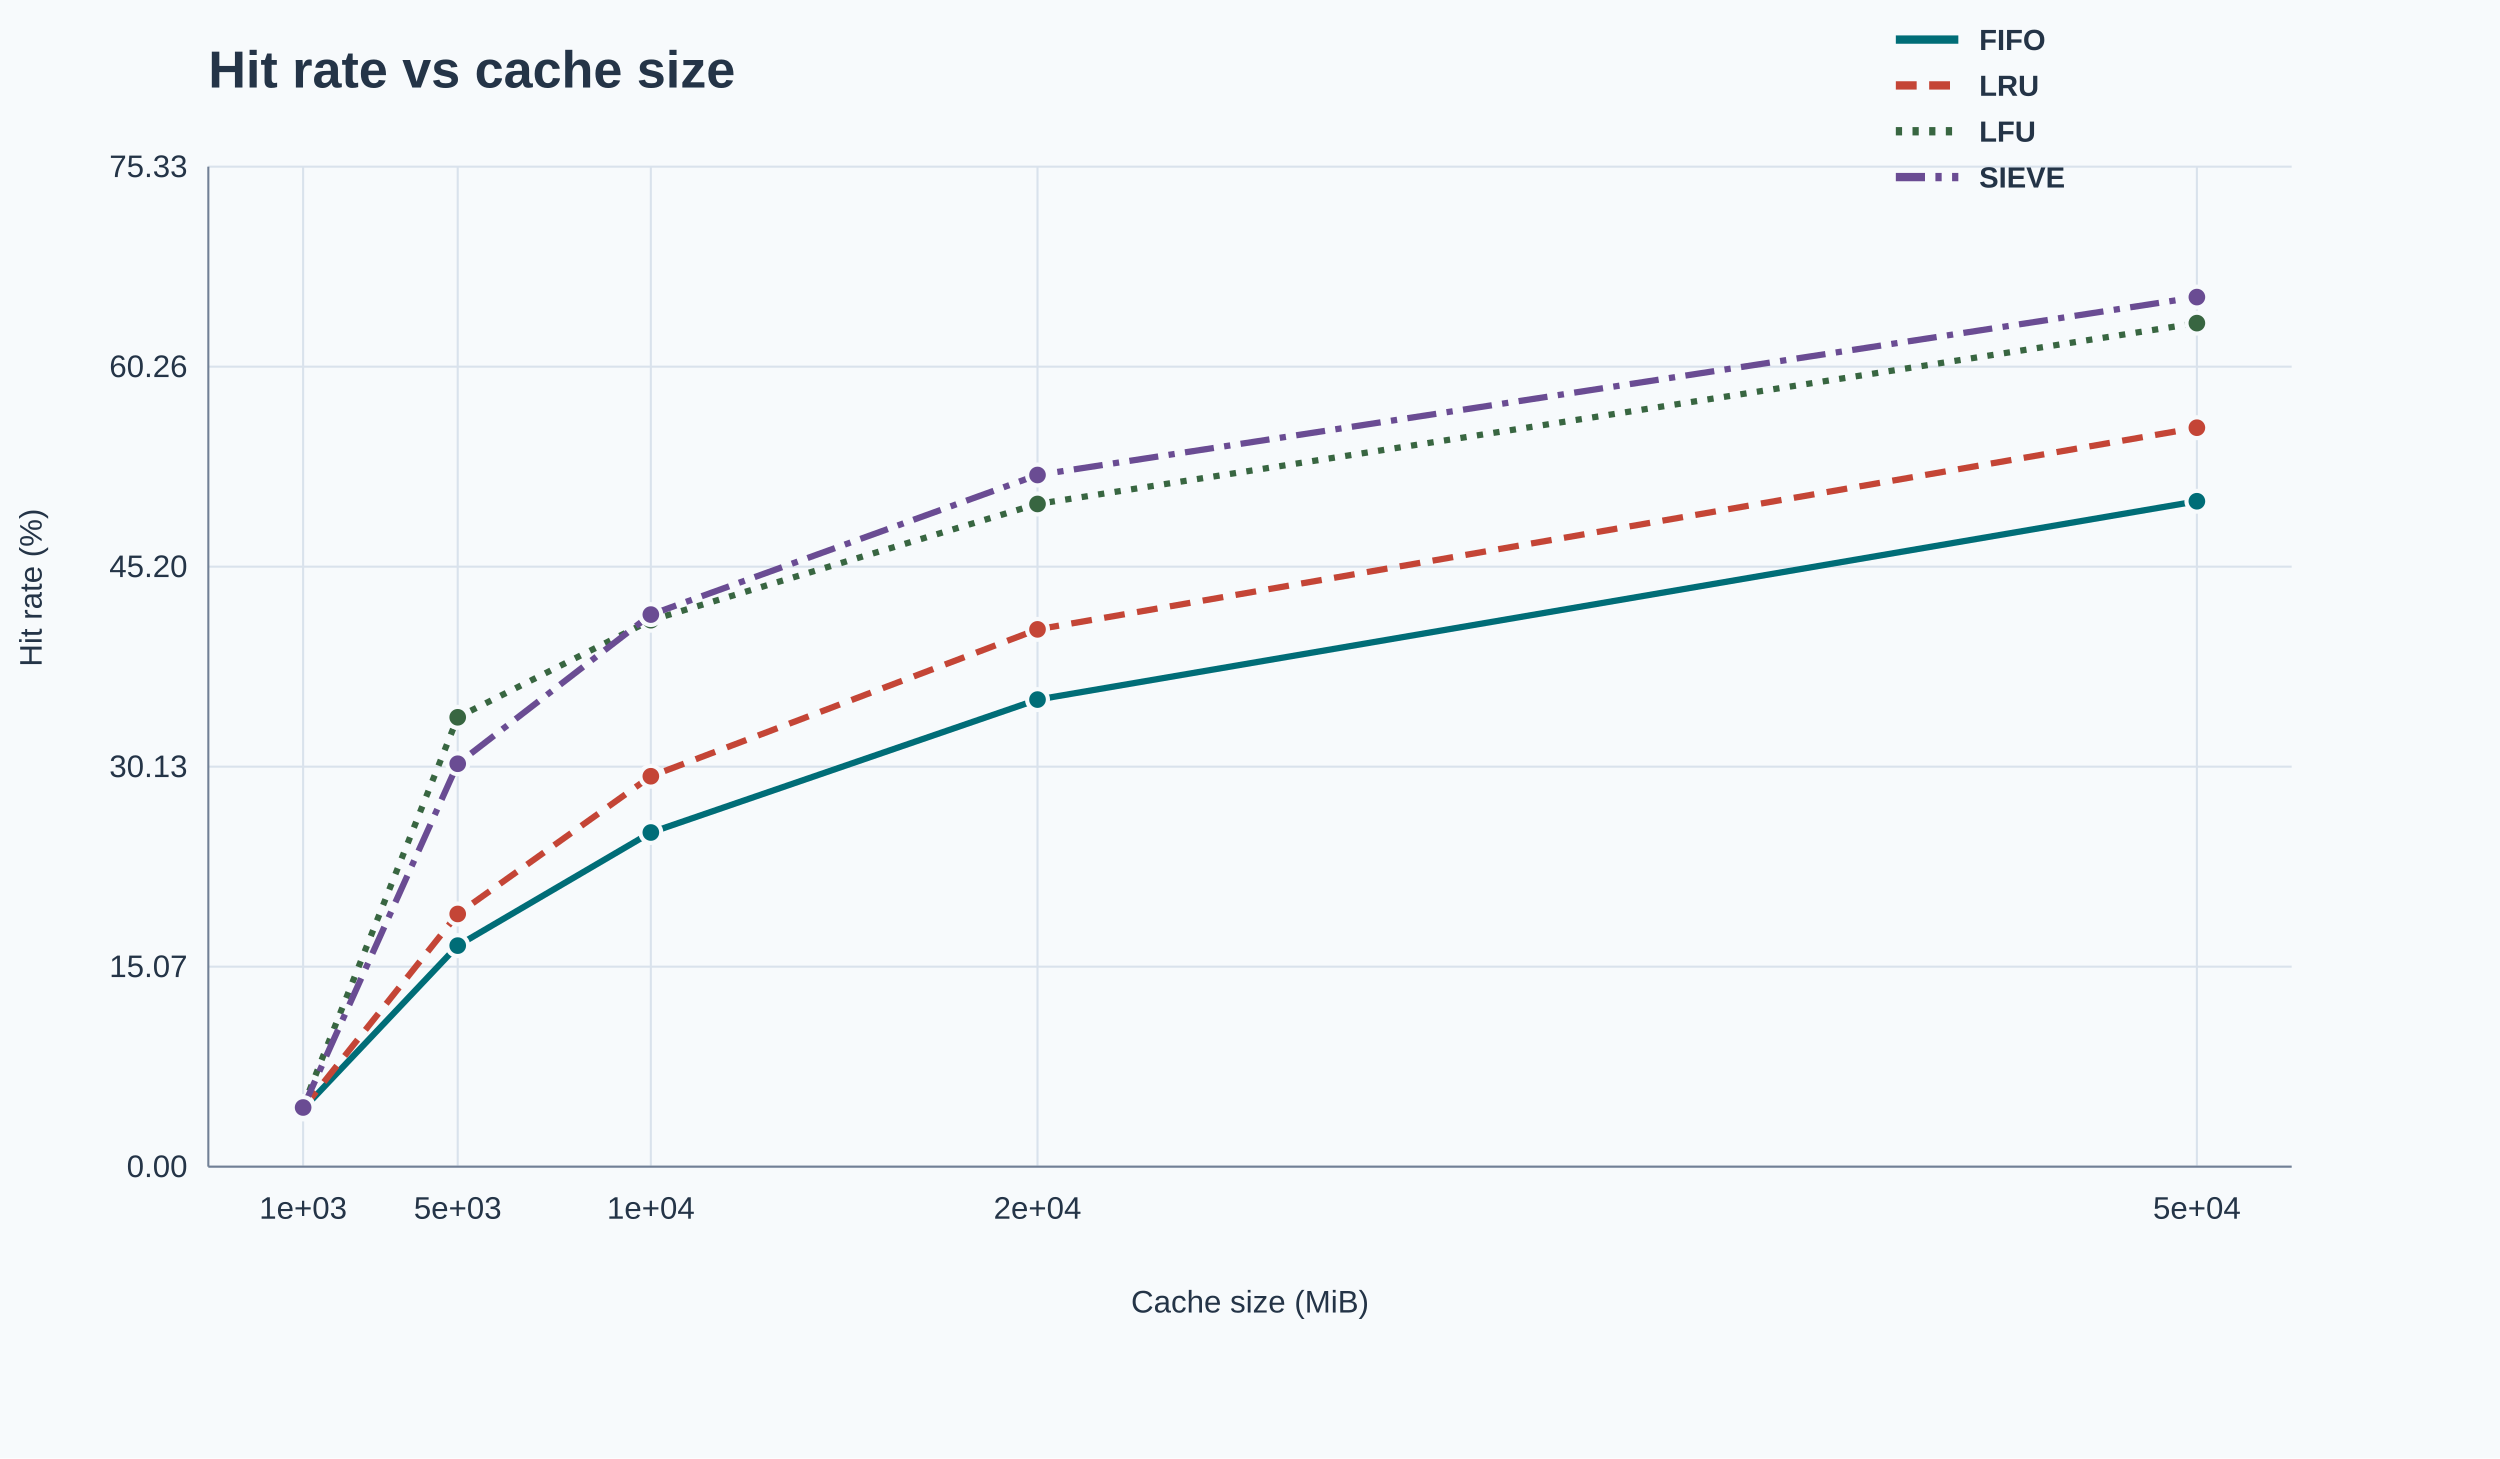
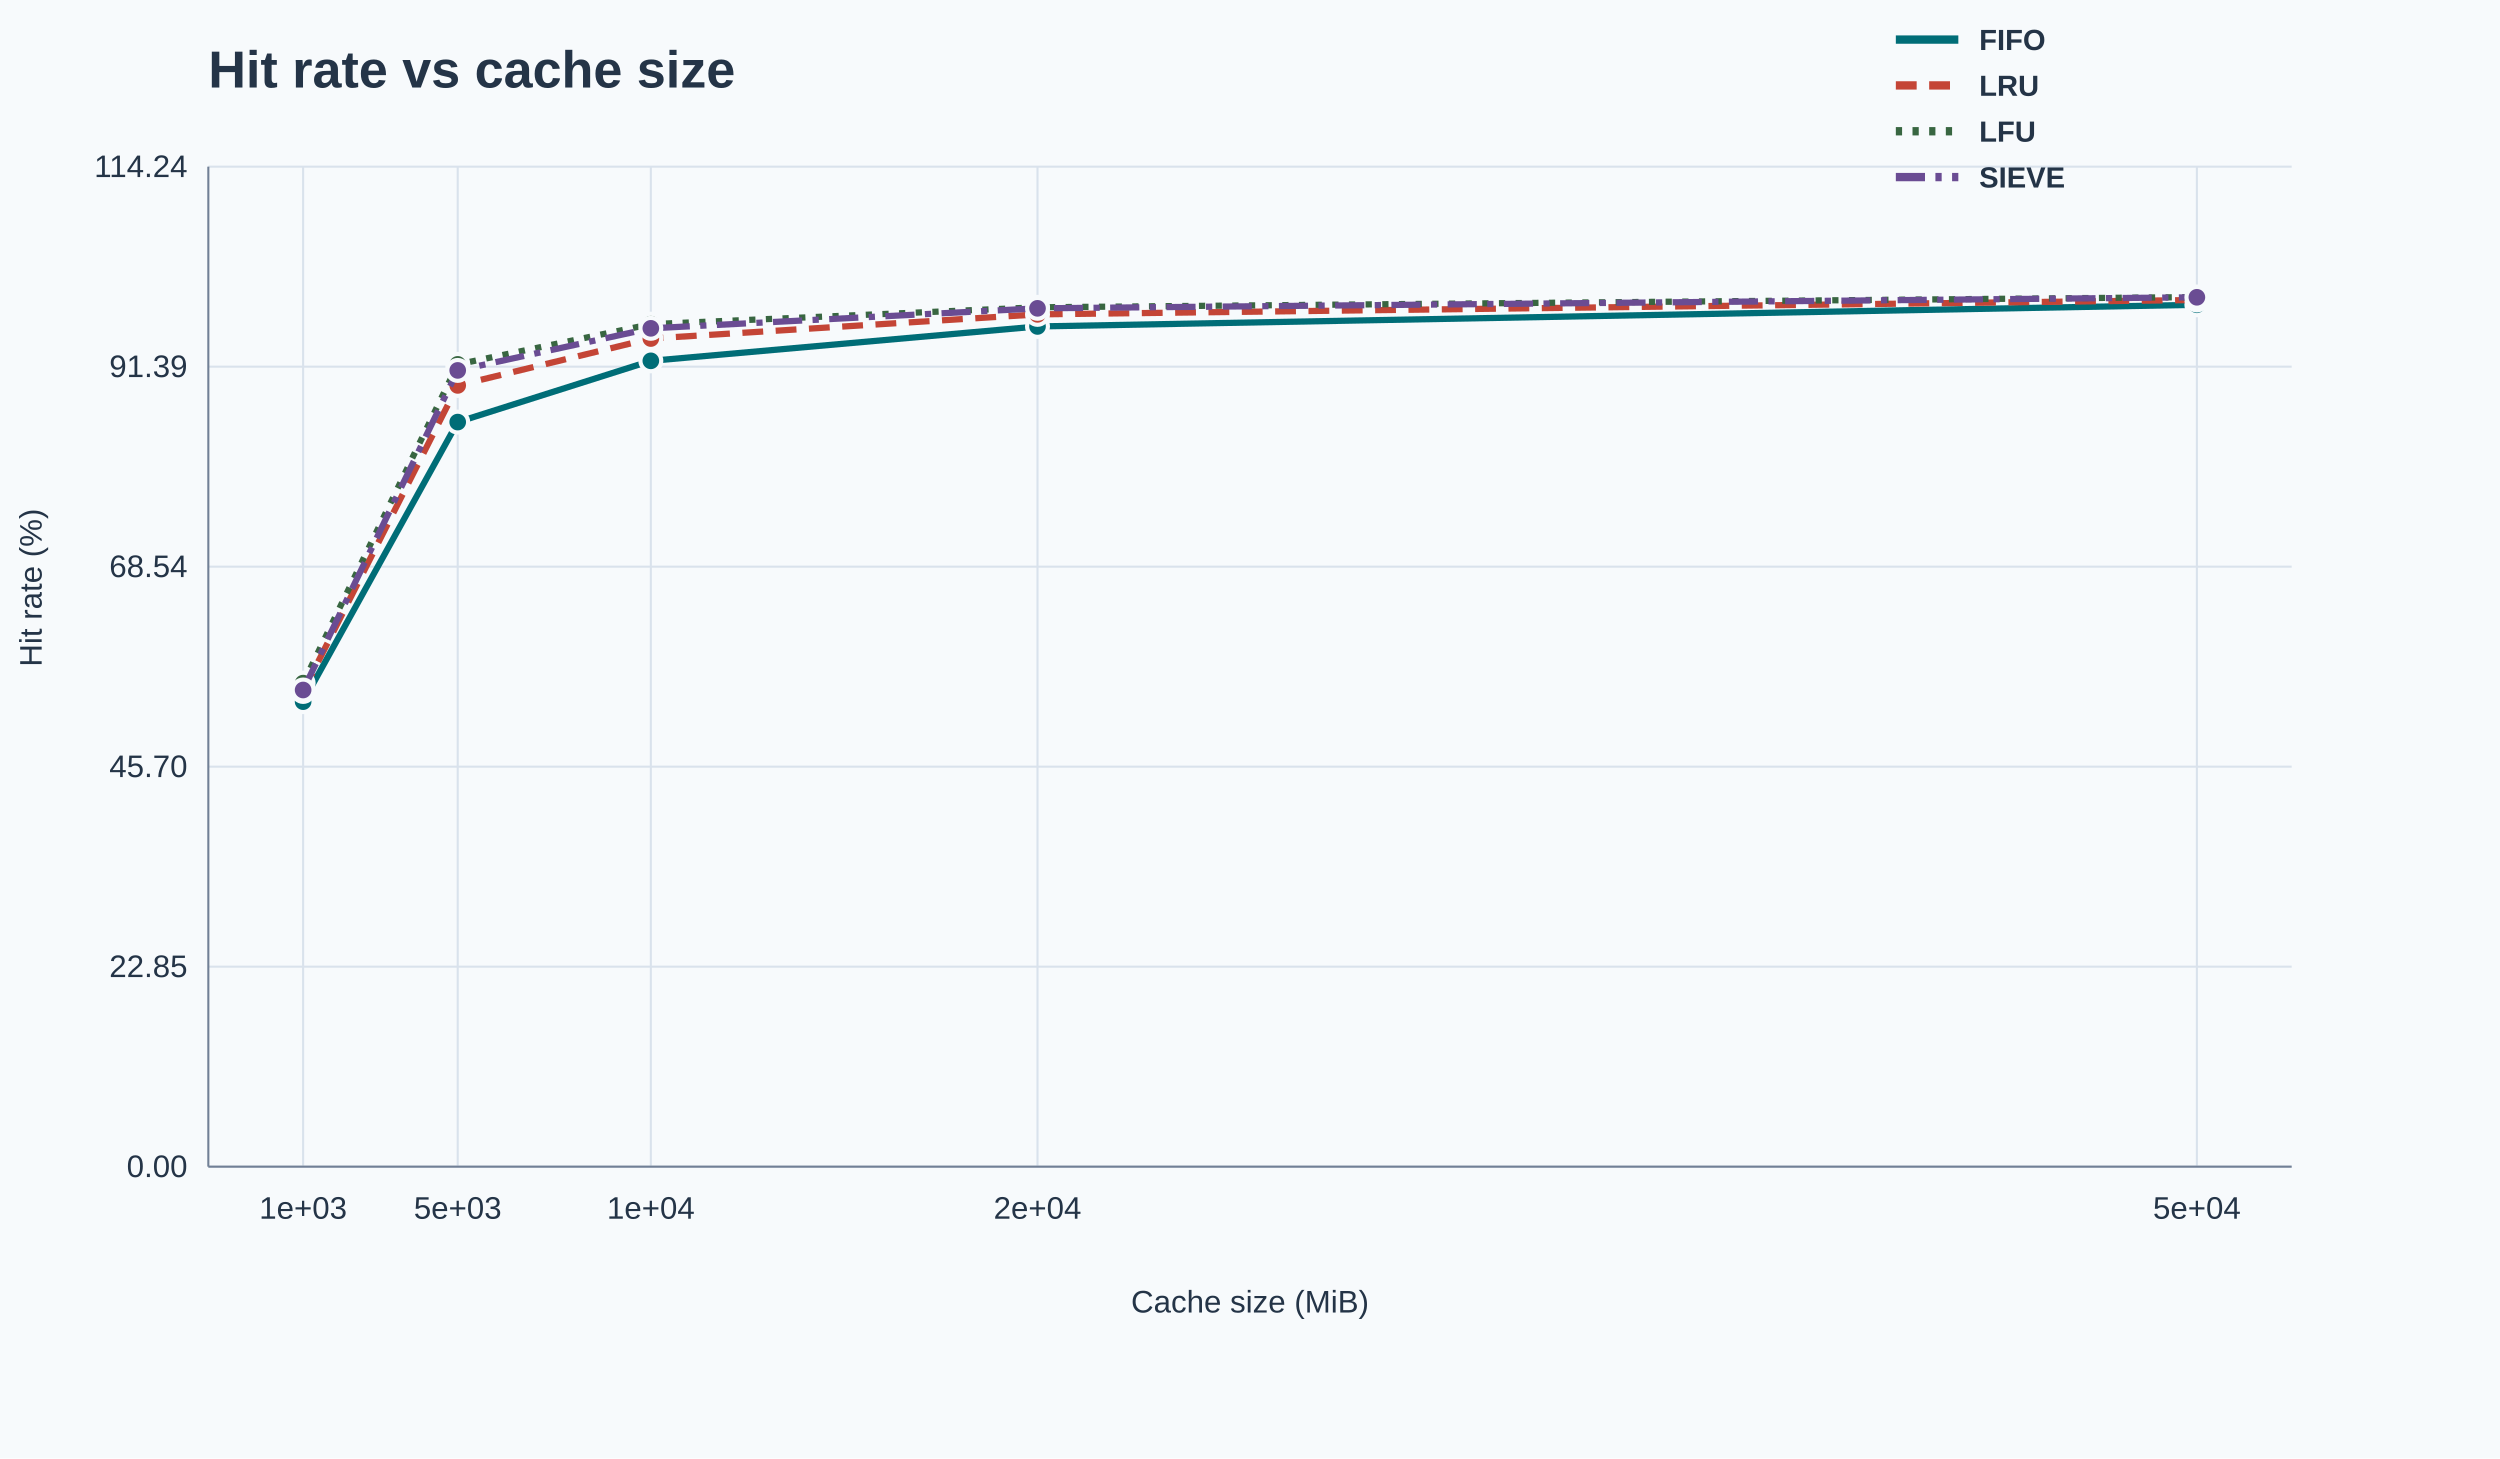
<svg xmlns="http://www.w3.org/2000/svg" width="1200" height="700" viewBox="0 0 1200 700">
  <style>text{font-family:Segoe UI,Arial,sans-serif;fill:#243447}.title{font-size:25px;font-weight:600}.label{font-size:15px}.legend{font-size:14px;font-weight:600}.grid{stroke:#d9e2ec}.axis{stroke:#718096}.line{fill:none;stroke-width:3}.point{stroke:#f7fafc;stroke-width:2}</style>
  <rect width="100%" height="100%" fill="#f7fafc" />
  <text x="100" y="42" class="title">Hit rate vs cache size</text>
  <text x="600" y="630" class="label" text-anchor="middle">Cache size (MiB)</text>
  <text x="20" y="320" class="label" transform="rotate(-90 20 320)">Hit rate (%)</text>
  <line x1="100" y1="560" x2="1100" y2="560" class="grid" />
  <text x="90" y="565" class="label" text-anchor="end">0.00</text>
  <line x1="100" y1="464" x2="1100" y2="464" class="grid" />
-   <text x="90" y="469" class="label" text-anchor="end">15.07</text>
+   <text x="90" y="469" class="label" text-anchor="end">22.85</text>
  <line x1="100" y1="368" x2="1100" y2="368" class="grid" />
-   <text x="90" y="373" class="label" text-anchor="end">30.13</text>
+   <text x="90" y="373" class="label" text-anchor="end">45.70</text>
  <line x1="100" y1="272" x2="1100" y2="272" class="grid" />
-   <text x="90" y="277" class="label" text-anchor="end">45.20</text>
+   <text x="90" y="277" class="label" text-anchor="end">68.54</text>
  <line x1="100" y1="176" x2="1100" y2="176" class="grid" />
-   <text x="90" y="181" class="label" text-anchor="end">60.26</text>
+   <text x="90" y="181" class="label" text-anchor="end">91.39</text>
  <line x1="100" y1="80" x2="1100" y2="80" class="grid" />
-   <text x="90" y="85" class="label" text-anchor="end">75.33</text>
+   <text x="90" y="85" class="label" text-anchor="end">114.24</text>
  <line x1="145.5" y1="80" x2="145.5" y2="560" class="grid" />
  <text x="145.5" y="585" class="label" text-anchor="middle">1e+03</text>
  <line x1="219.7" y1="80" x2="219.7" y2="560" class="grid" />
  <text x="219.7" y="585" class="label" text-anchor="middle">5e+03</text>
  <line x1="312.4" y1="80" x2="312.4" y2="560" class="grid" />
  <text x="312.4" y="585" class="label" text-anchor="middle">1e+04</text>
  <line x1="498.0" y1="80" x2="498.0" y2="560" class="grid" />
  <text x="498.0" y="585" class="label" text-anchor="middle">2e+04</text>
  <line x1="1054.5" y1="80" x2="1054.5" y2="560" class="grid" />
  <text x="1054.5" y="585" class="label" text-anchor="middle">5e+04</text>
-   <polyline points="145.5,532.3 219.7,453.9 312.4,399.6 498.0,335.8 1054.5,240.6" class="line" stroke="#006d77" stroke-dasharray="" />
+   <polyline points="145.5,336.8 219.7,202.6 312.4,173.2 498.0,156.7 1054.5,146.3" class="line" stroke="#006d77" stroke-dasharray="" />
  <line x1="910" y1="19" x2="940" y2="19" stroke="#006d77" stroke-width="4" stroke-dasharray="" />
  <text x="950" y="24" class="legend">FIFO</text>
-   <circle cx="145.5" cy="532.3" r="5" fill="#006d77" class="point" />
-   <circle cx="219.7" cy="453.9" r="5" fill="#006d77" class="point" />
-   <circle cx="312.4" cy="399.6" r="5" fill="#006d77" class="point" />
-   <circle cx="498.0" cy="335.8" r="5" fill="#006d77" class="point" />
-   <circle cx="1054.5" cy="240.6" r="5" fill="#006d77" class="point" />
-   <polyline points="145.5,531.9 219.7,438.7 312.4,372.6 498.0,302.1 1054.5,205.3" class="line" stroke="#c44536" stroke-dasharray="10 6" />
+   <circle cx="145.5" cy="336.8" r="5" fill="#006d77" class="point" />
+   <circle cx="219.7" cy="202.6" r="5" fill="#006d77" class="point" />
+   <circle cx="312.4" cy="173.2" r="5" fill="#006d77" class="point" />
+   <circle cx="498.0" cy="156.7" r="5" fill="#006d77" class="point" />
+   <circle cx="1054.5" cy="146.3" r="5" fill="#006d77" class="point" />
+   <polyline points="145.5,331.9 219.7,185.0 312.4,162.5 498.0,150.9 1054.5,144.0" class="line" stroke="#c44536" stroke-dasharray="10 6" />
  <line x1="910" y1="41" x2="940" y2="41" stroke="#c44536" stroke-width="4" stroke-dasharray="10 6" />
  <text x="950" y="46" class="legend">LRU</text>
-   <circle cx="145.5" cy="531.9" r="5" fill="#c44536" class="point" />
-   <circle cx="219.7" cy="438.7" r="5" fill="#c44536" class="point" />
-   <circle cx="312.4" cy="372.6" r="5" fill="#c44536" class="point" />
-   <circle cx="498.0" cy="302.1" r="5" fill="#c44536" class="point" />
-   <circle cx="1054.5" cy="205.3" r="5" fill="#c44536" class="point" />
-   <polyline points="145.5,531.1 219.7,344.3 312.4,297.7 498.0,241.9 1054.5,155.1" class="line" stroke="#386641" stroke-dasharray="3 5" />
+   <circle cx="145.5" cy="331.9" r="5" fill="#c44536" class="point" />
+   <circle cx="219.7" cy="185.0" r="5" fill="#c44536" class="point" />
+   <circle cx="312.4" cy="162.5" r="5" fill="#c44536" class="point" />
+   <circle cx="498.0" cy="150.9" r="5" fill="#c44536" class="point" />
+   <circle cx="1054.5" cy="144.0" r="5" fill="#c44536" class="point" />
+   <polyline points="145.5,327.9 219.7,174.9 312.4,155.6 498.0,147.5 1054.5,142.6" class="line" stroke="#386641" stroke-dasharray="3 5" />
  <line x1="910" y1="63" x2="940" y2="63" stroke="#386641" stroke-width="4" stroke-dasharray="3 5" />
  <text x="950" y="68" class="legend">LFU</text>
-   <circle cx="145.5" cy="531.1" r="5" fill="#386641" class="point" />
-   <circle cx="219.7" cy="344.3" r="5" fill="#386641" class="point" />
-   <circle cx="312.4" cy="297.7" r="5" fill="#386641" class="point" />
-   <circle cx="498.0" cy="241.9" r="5" fill="#386641" class="point" />
-   <circle cx="1054.5" cy="155.1" r="5" fill="#386641" class="point" />
-   <polyline points="145.5,531.6 219.7,366.6 312.4,295.0 498.0,228.0 1054.5,142.6" class="line" stroke="#6a4c93" stroke-dasharray="14 5 3 5" />
+   <circle cx="145.5" cy="327.9" r="5" fill="#386641" class="point" />
+   <circle cx="219.7" cy="174.9" r="5" fill="#386641" class="point" />
+   <circle cx="312.4" cy="155.6" r="5" fill="#386641" class="point" />
+   <circle cx="498.0" cy="147.5" r="5" fill="#386641" class="point" />
+   <circle cx="1054.5" cy="142.6" r="5" fill="#386641" class="point" />
+   <polyline points="145.5,331.2 219.7,177.8 312.4,157.6 498.0,148.0 1054.5,142.7" class="line" stroke="#6a4c93" stroke-dasharray="14 5 3 5" />
  <line x1="910" y1="85" x2="940" y2="85" stroke="#6a4c93" stroke-width="4" stroke-dasharray="14 5 3 5" />
  <text x="950" y="90" class="legend">SIEVE</text>
-   <circle cx="145.5" cy="531.6" r="5" fill="#6a4c93" class="point" />
-   <circle cx="219.7" cy="366.6" r="5" fill="#6a4c93" class="point" />
-   <circle cx="312.4" cy="295.0" r="5" fill="#6a4c93" class="point" />
-   <circle cx="498.0" cy="228.0" r="5" fill="#6a4c93" class="point" />
-   <circle cx="1054.5" cy="142.6" r="5" fill="#6a4c93" class="point" />
+   <circle cx="145.5" cy="331.2" r="5" fill="#6a4c93" class="point" />
+   <circle cx="219.7" cy="177.8" r="5" fill="#6a4c93" class="point" />
+   <circle cx="312.4" cy="157.6" r="5" fill="#6a4c93" class="point" />
+   <circle cx="498.0" cy="148.0" r="5" fill="#6a4c93" class="point" />
+   <circle cx="1054.5" cy="142.7" r="5" fill="#6a4c93" class="point" />
  <line x1="100" y1="80" x2="100" y2="560" class="axis" />
  <line x1="100" y1="560" x2="1100" y2="560" class="axis" />
</svg>
